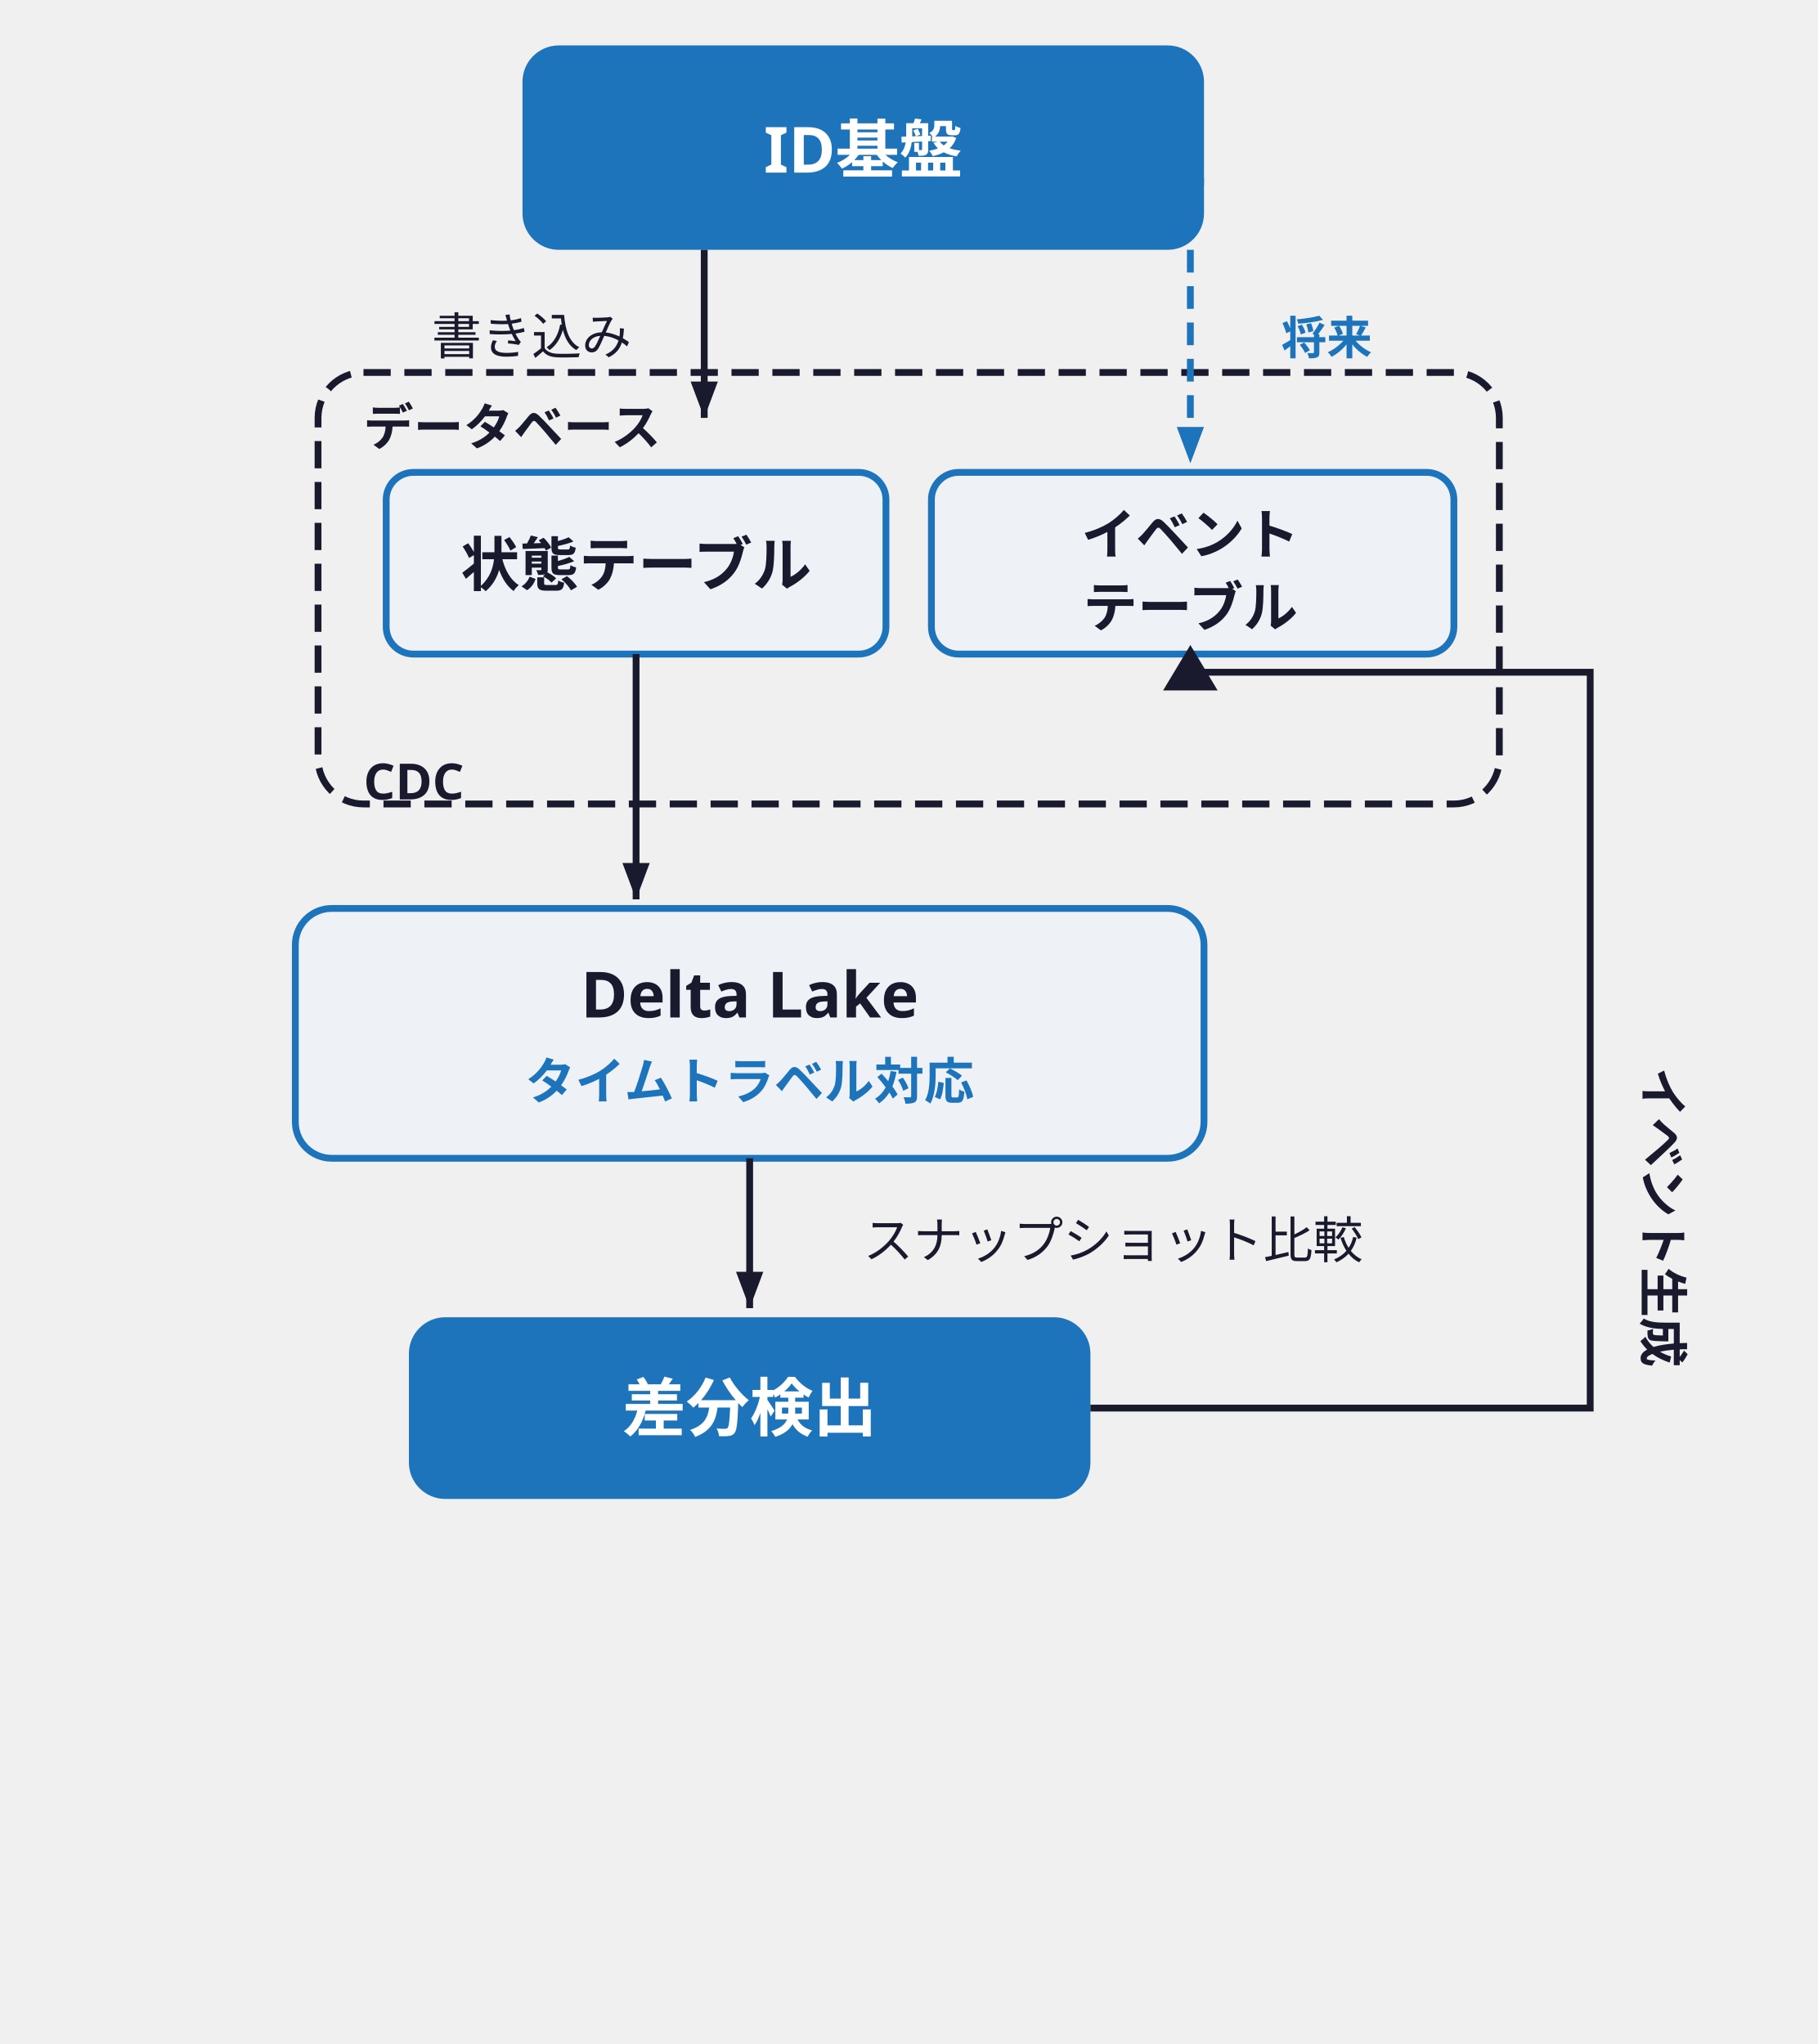
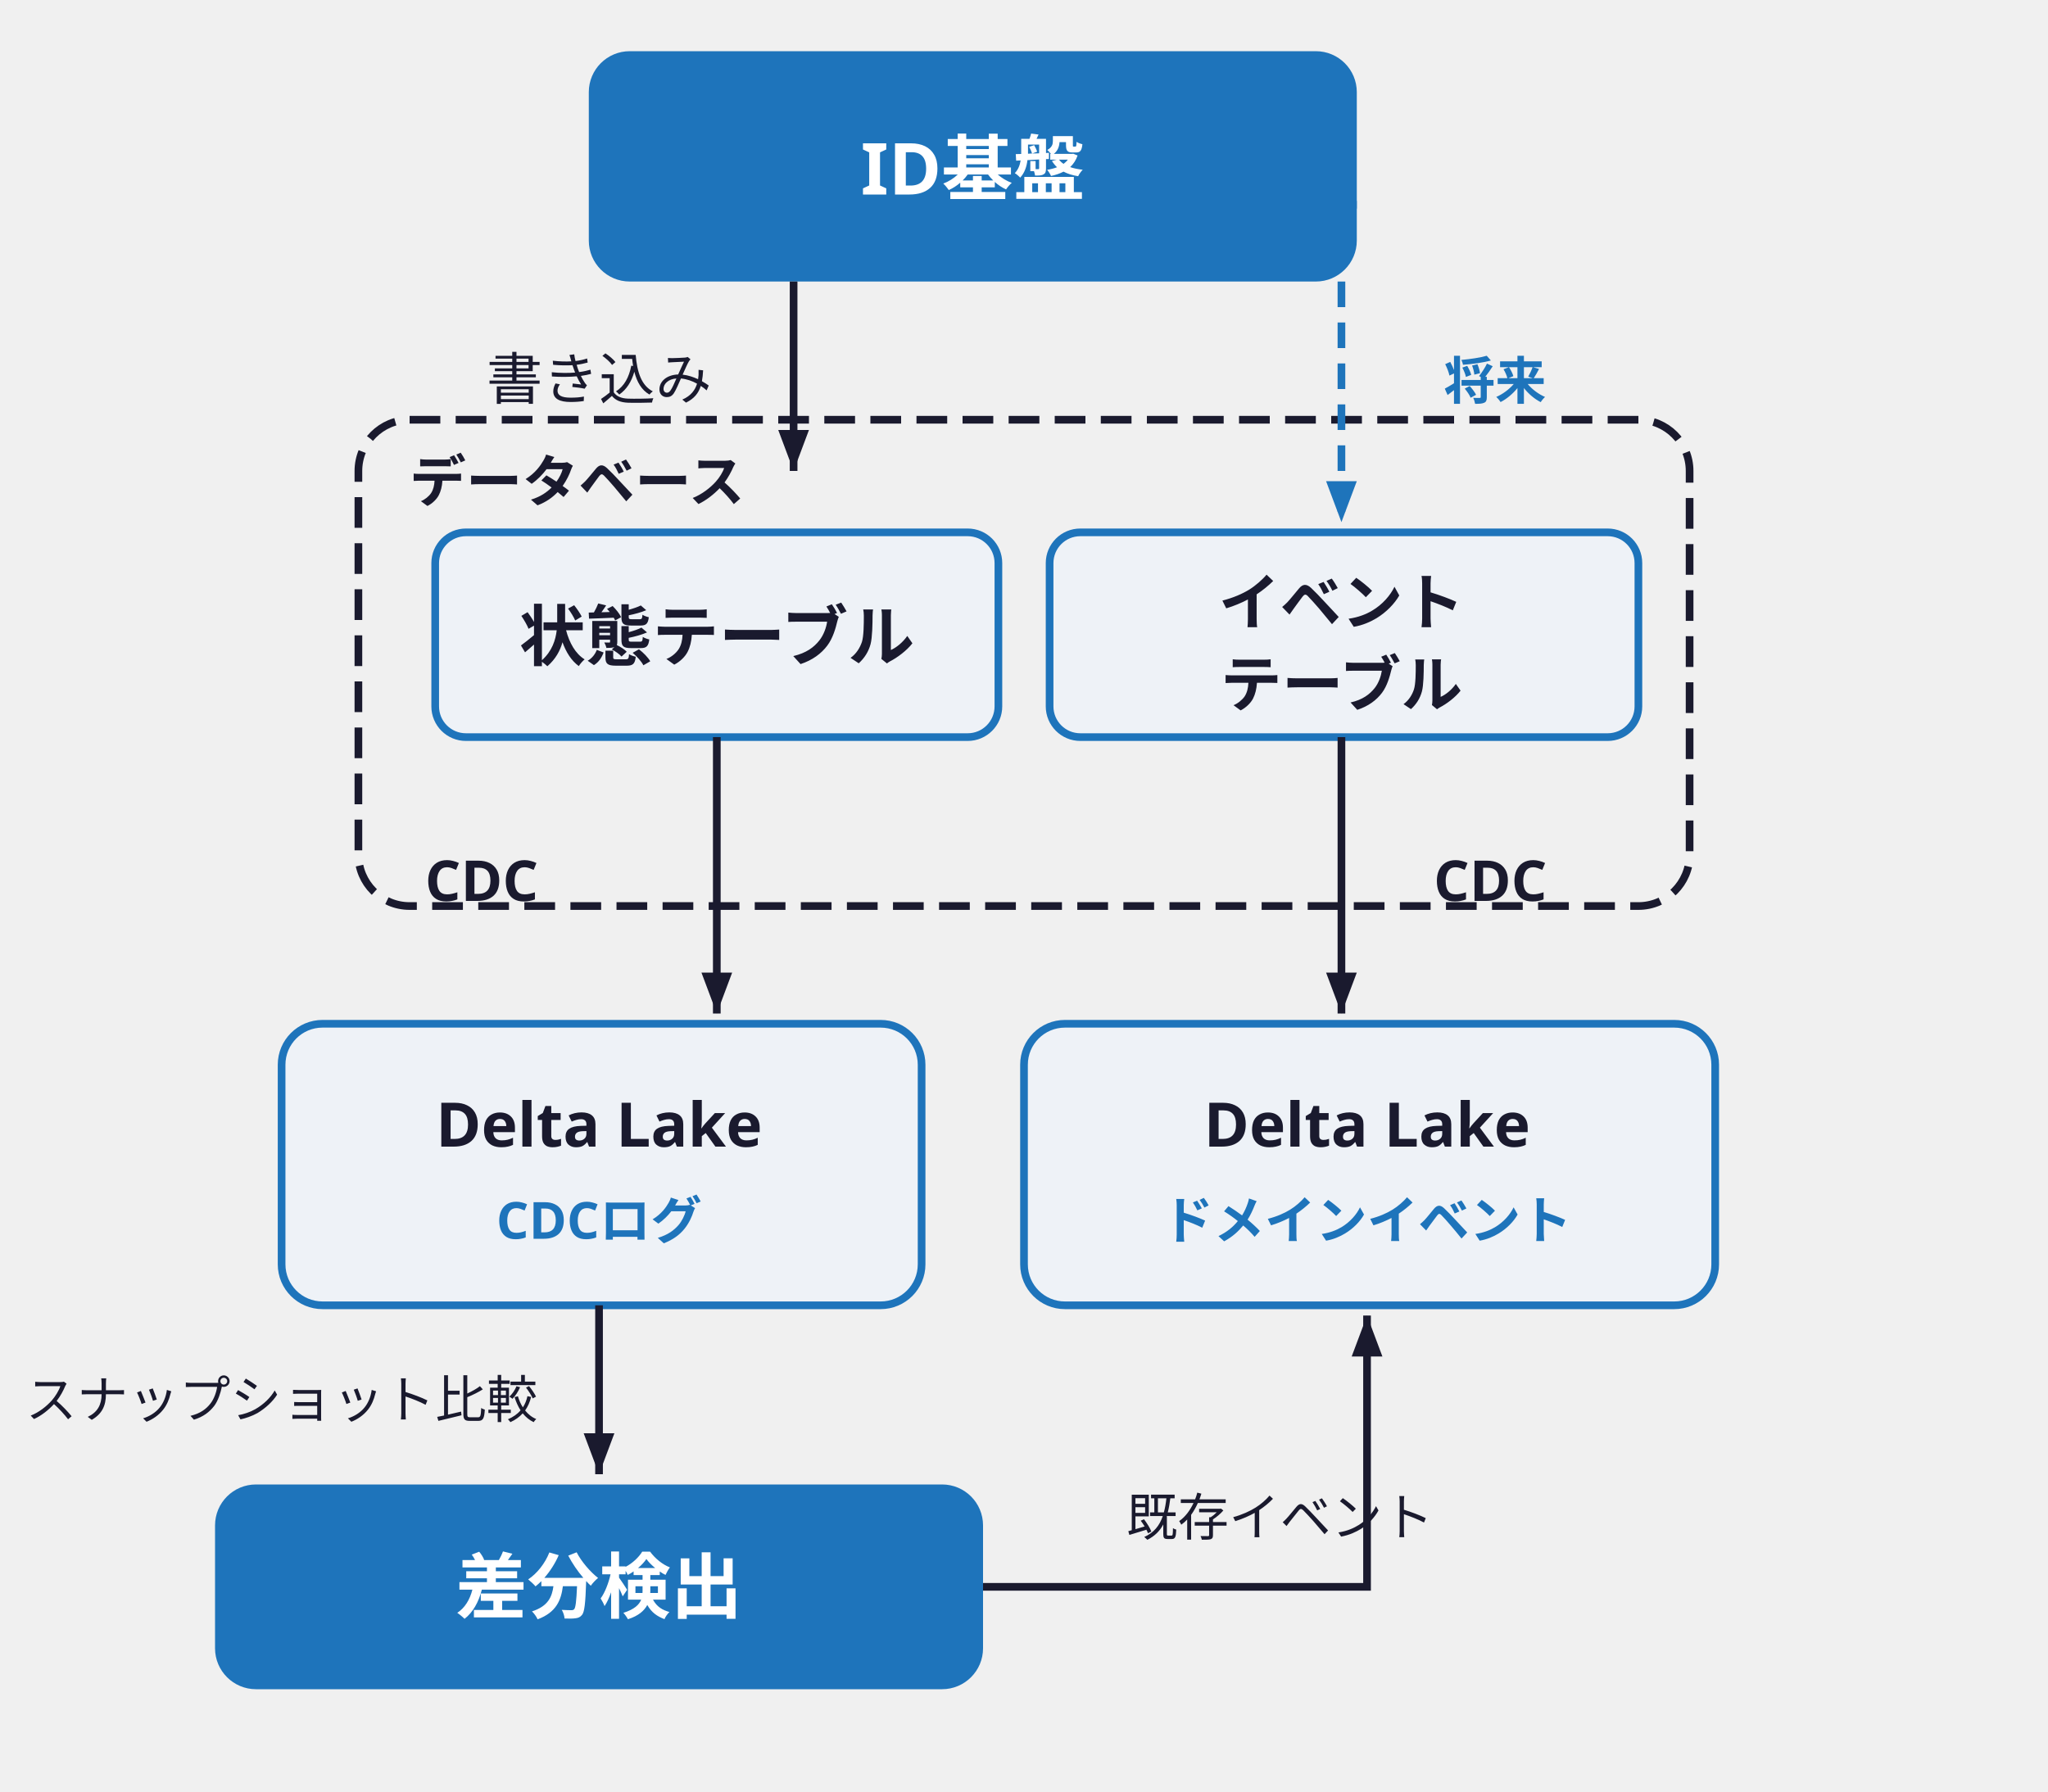
- <svg xmlns="http://www.w3.org/2000/svg" viewBox="0 0 400 450" width="400" height="450" style="font-size:1px;font-family:ui-sans-serif,system-ui,sans-serif">
+ <svg xmlns="http://www.w3.org/2000/svg" viewBox="0 0 400 350" width="400" height="350" style="font-size:1px;font-family:ui-sans-serif,system-ui,sans-serif">
  <defs>
    <marker id="arw-se" markerWidth="8" markerHeight="6" refX="8" refY="3" orient="auto" markerUnits="userSpaceOnUse">
      <path d="M0,0 L8,3 L0,6" fill="#1a1a2e" />
    </marker>
    <marker id="arw-se-blue" markerWidth="8" markerHeight="6" refX="8" refY="3" orient="auto" markerUnits="userSpaceOnUse">
      <path d="M0,0 L8,3 L0,6" fill="#1e74bb" />
-     </marker>
-     <marker id="arw-se-up" markerWidth="6" markerHeight="8" refX="3" refY="0" orient="auto" markerUnits="userSpaceOnUse">
-       <path d="M0,8 L3,0 L6,8" fill="#1a1a2e" />
    </marker>
  </defs>
  <rect x="115" y="10" width="150" height="45" rx="8" fill="#1e74bb" />
  <text x="190" y="38" text-anchor="middle" fill="#fff" style="font-size:14px;font-weight:700">ID基盤</text>
  <line x1="155" y1="55" x2="155" y2="92" stroke="#1a1a2e" stroke-width="1.5" marker-end="url(#arw-se)" />
  <text x="95" y="78" fill="#1a1a2e" style="font-size:11px">書き込み</text>
  <rect x="70" y="82" width="260" height="95" rx="10" fill="none" stroke="#1a1a2e" stroke-width="1.5" stroke-dasharray="6,3" />
  <text x="80" y="98" fill="#1a1a2e" style="font-size:11px;font-weight:600">データベース</text>
  <rect x="85" y="104" width="110" height="40" rx="6" fill="#eef2f7" stroke="#1e74bb" stroke-width="1.5" />
  <text x="140" y="129" text-anchor="middle" fill="#1a1a2e" style="font-size:13px;font-weight:700">状態テーブル</text>
  <rect x="205" y="104" width="115" height="40" rx="6" fill="#eef2f7" stroke="#1e74bb" stroke-width="1.5" />
  <text x="262" y="122" text-anchor="middle" fill="#1a1a2e" style="font-size:12px;font-weight:700">イベント</text>
  <text x="262" y="138" text-anchor="middle" fill="#1a1a2e" style="font-size:12px;font-weight:700">テーブル</text>
  <line x1="140" y1="144" x2="140" y2="198" stroke="#1a1a2e" stroke-width="1.5" marker-end="url(#arw-se)" />
-   <text x="80" y="176" fill="#1a1a2e" style="font-size:11px;font-weight:600">CDC</text>
-   <rect x="65" y="200" width="200" height="55" rx="8" fill="#eef2f7" stroke="#1e74bb" stroke-width="1.5" />
-   <text x="165" y="224" text-anchor="middle" fill="#1a1a2e" style="font-size:14px;font-weight:700">Delta Lake</text>
-   <text x="165" y="242" text-anchor="middle" fill="#1e74bb" style="font-size:11px;font-weight:600">タイムトラベル対応</text>
-   <line x1="165" y1="255" x2="165" y2="288" stroke="#1a1a2e" stroke-width="1.5" marker-end="url(#arw-se)" />
-   <text x="190" y="277" fill="#1a1a2e" style="font-size:11px">スナップショット比較</text>
-   <rect x="90" y="290" width="150" height="40" rx="8" fill="#1e74bb" />
-   <text x="165" y="315" text-anchor="middle" fill="#fff" style="font-size:14px;font-weight:700">差分検出</text>
-   <path d="M240,310 L350,310 L350,148 L262,148" stroke="#1a1a2e" stroke-width="1.5" fill="none" />
-   <polygon points="262,142 256,152 268,152" fill="#1a1a2e" />
-   <text x="362" y="235" fill="#1a1a2e" style="font-size:11px;font-weight:600" transform="rotate(90,362,235)">イベント生成</text>
+   <text x="83" y="176" fill="#1a1a2e" style="font-size:11px;font-weight:600">CDC</text>
+   <line x1="262" y1="144" x2="262" y2="198" stroke="#1a1a2e" stroke-width="1.5" marker-end="url(#arw-se)" />
+   <text x="280" y="176" fill="#1a1a2e" style="font-size:11px;font-weight:600">CDC</text>
+   <rect x="55" y="200" width="125" height="55" rx="8" fill="#eef2f7" stroke="#1e74bb" stroke-width="1.5" />
+   <text x="117" y="224" text-anchor="middle" fill="#1a1a2e" style="font-size:12px;font-weight:700">Delta Lake</text>
+   <text x="117" y="242" text-anchor="middle" fill="#1e74bb" style="font-size:10px;font-weight:600">CDCログ</text>
+   <rect x="200" y="200" width="135" height="55" rx="8" fill="#eef2f7" stroke="#1e74bb" stroke-width="1.5" />
+   <text x="267" y="224" text-anchor="middle" fill="#1a1a2e" style="font-size:12px;font-weight:700">Delta Lake</text>
+   <text x="267" y="242" text-anchor="middle" fill="#1e74bb" style="font-size:10px;font-weight:600">ドメインイベント</text>
+   <line x1="117" y1="255" x2="117" y2="288" stroke="#1a1a2e" stroke-width="1.5" marker-end="url(#arw-se)" />
+   <text x="5" y="277" fill="#1a1a2e" style="font-size:10px">スナップショット比較</text>
+   <rect x="42" y="290" width="150" height="40" rx="8" fill="#1e74bb" />
+   <text x="117" y="315" text-anchor="middle" fill="#fff" style="font-size:14px;font-weight:700">差分検出</text>
+   <path d="M192,310 L267,310 L267,257" stroke="#1a1a2e" stroke-width="1.5" fill="none" marker-end="url(#arw-se)" />
+   <text x="220" y="300" fill="#1a1a2e" style="font-size:10px">既存イベント</text>
  <line x1="265" y1="40" x2="262" y2="40" stroke="#1e74bb" stroke-width="1.5" stroke-dasharray="5,3" />
  <line x1="262" y1="55" x2="262" y2="102" stroke="#1e74bb" stroke-width="1.5" stroke-dasharray="5,3" marker-end="url(#arw-se-blue)" />
  <text x="282" y="78" fill="#1e74bb" style="font-size:10px;font-weight:600">将来</text>
</svg>
